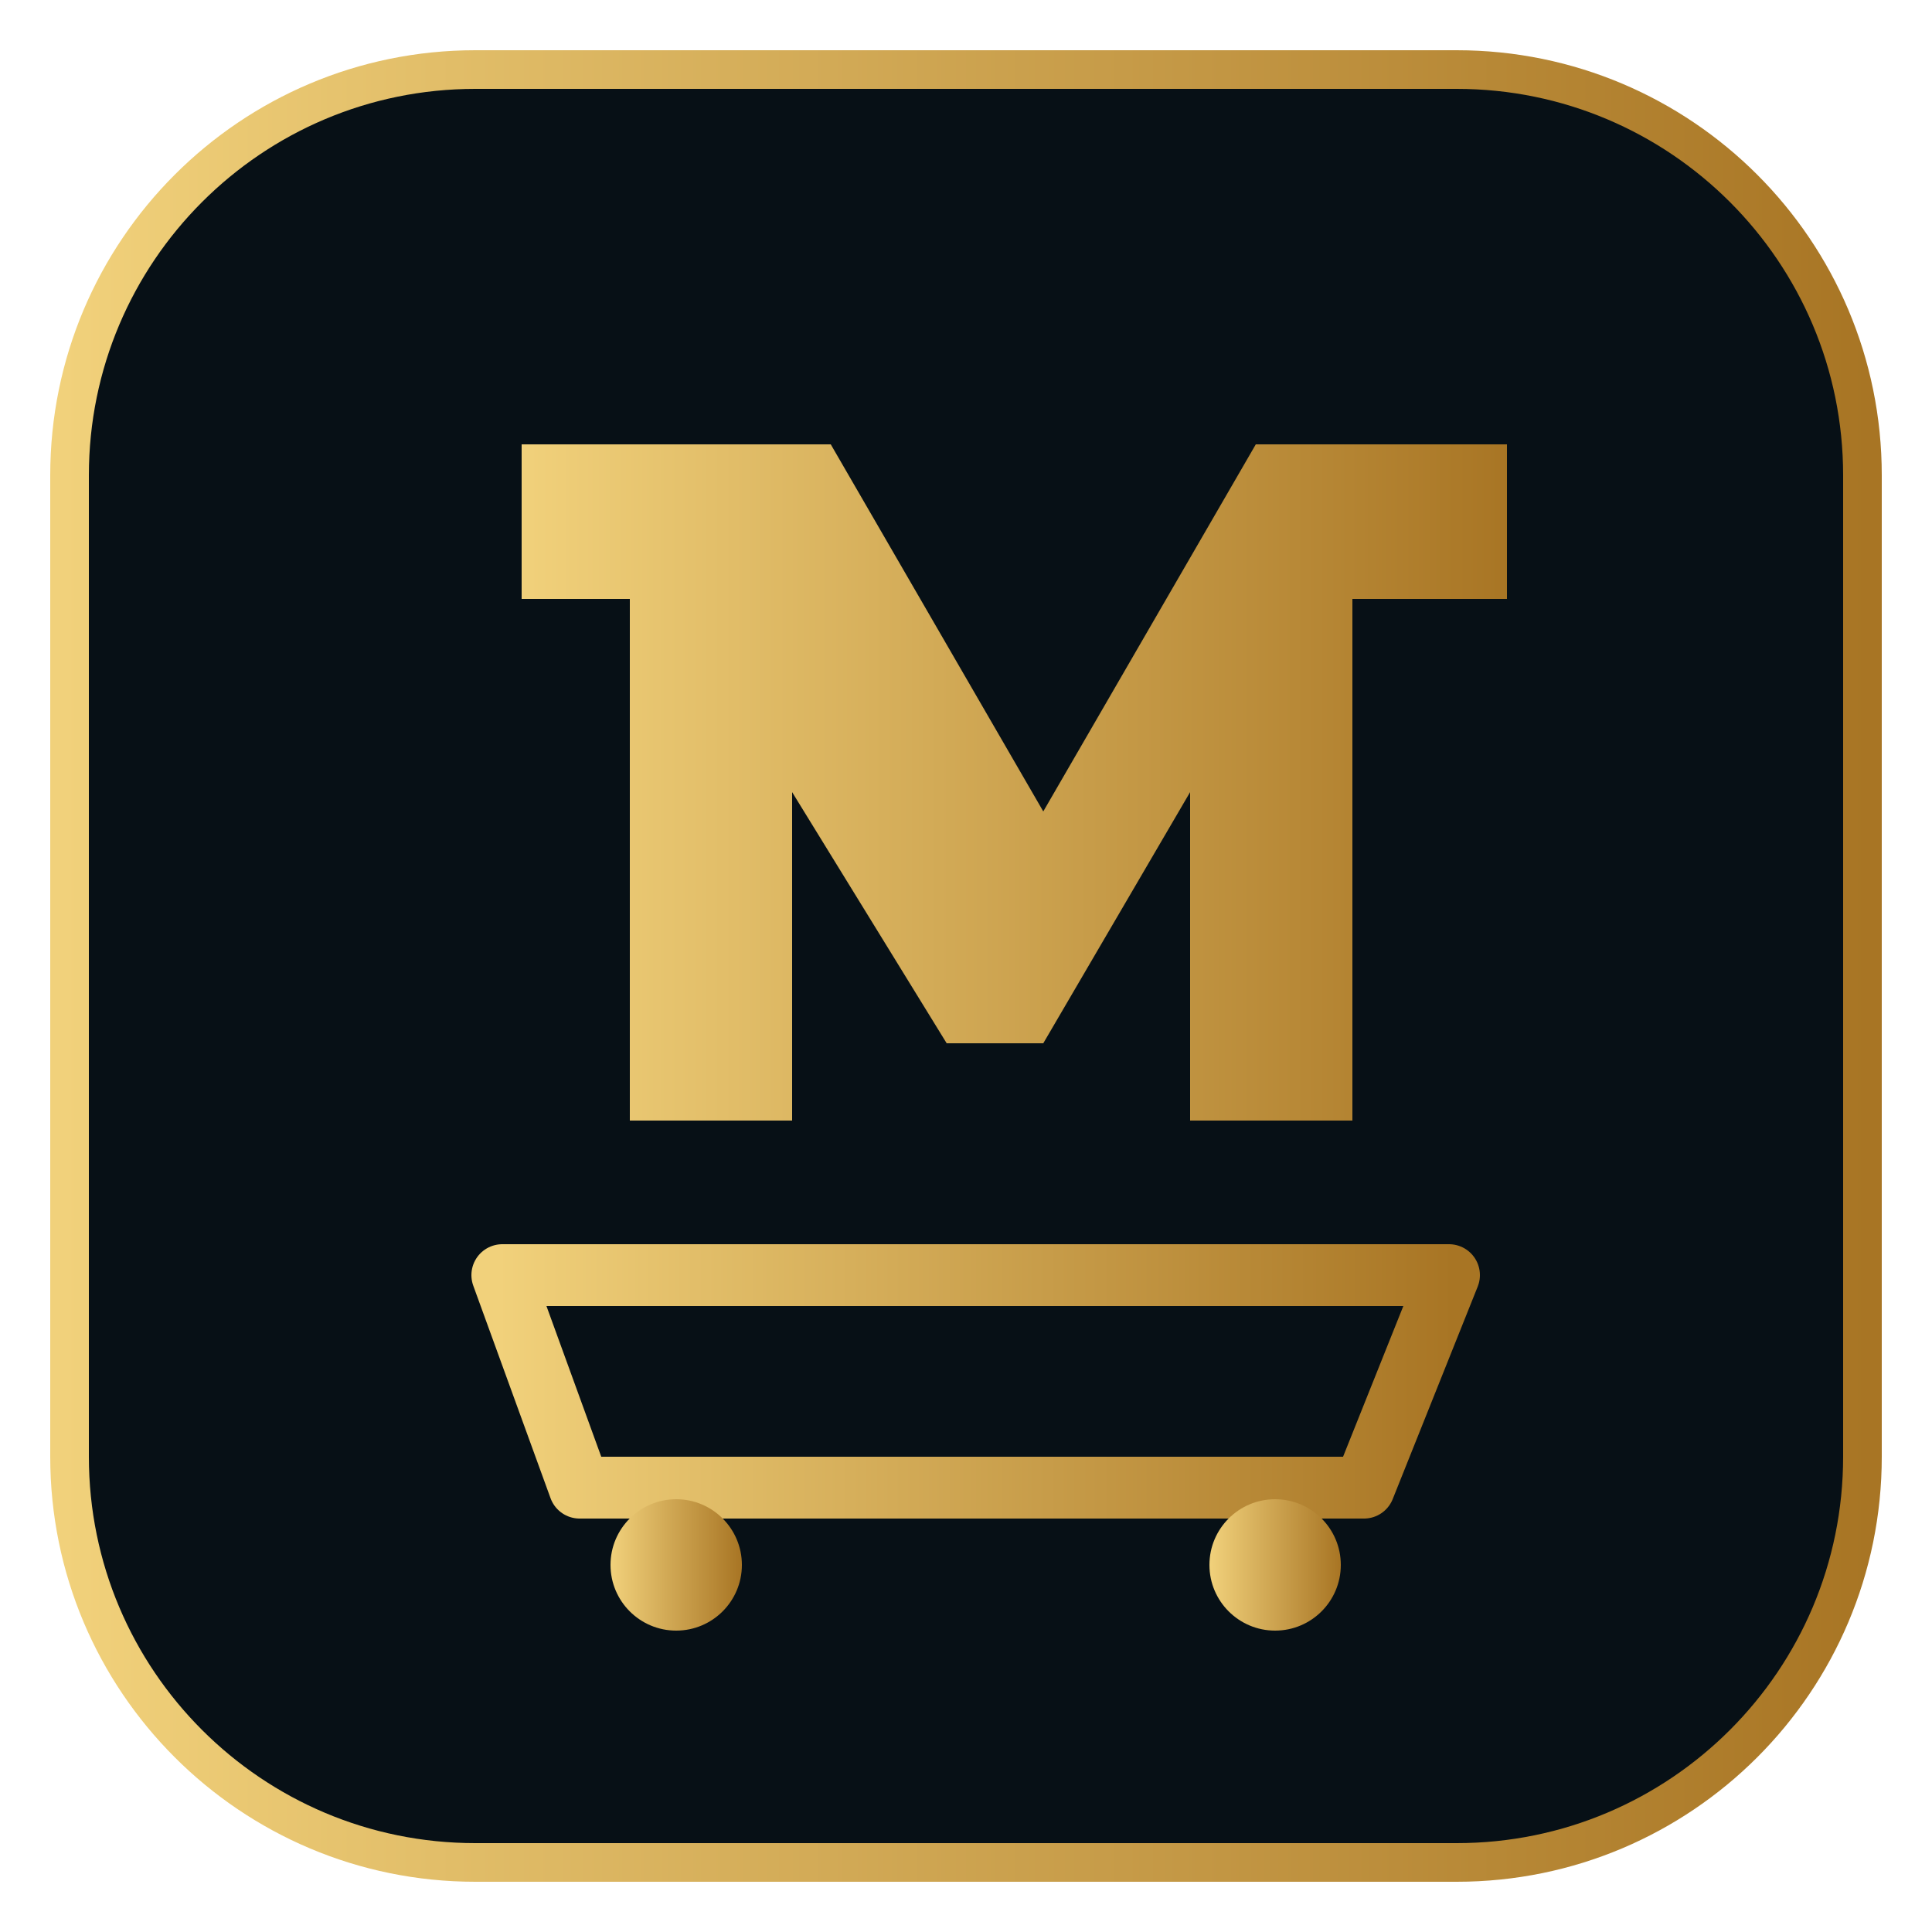
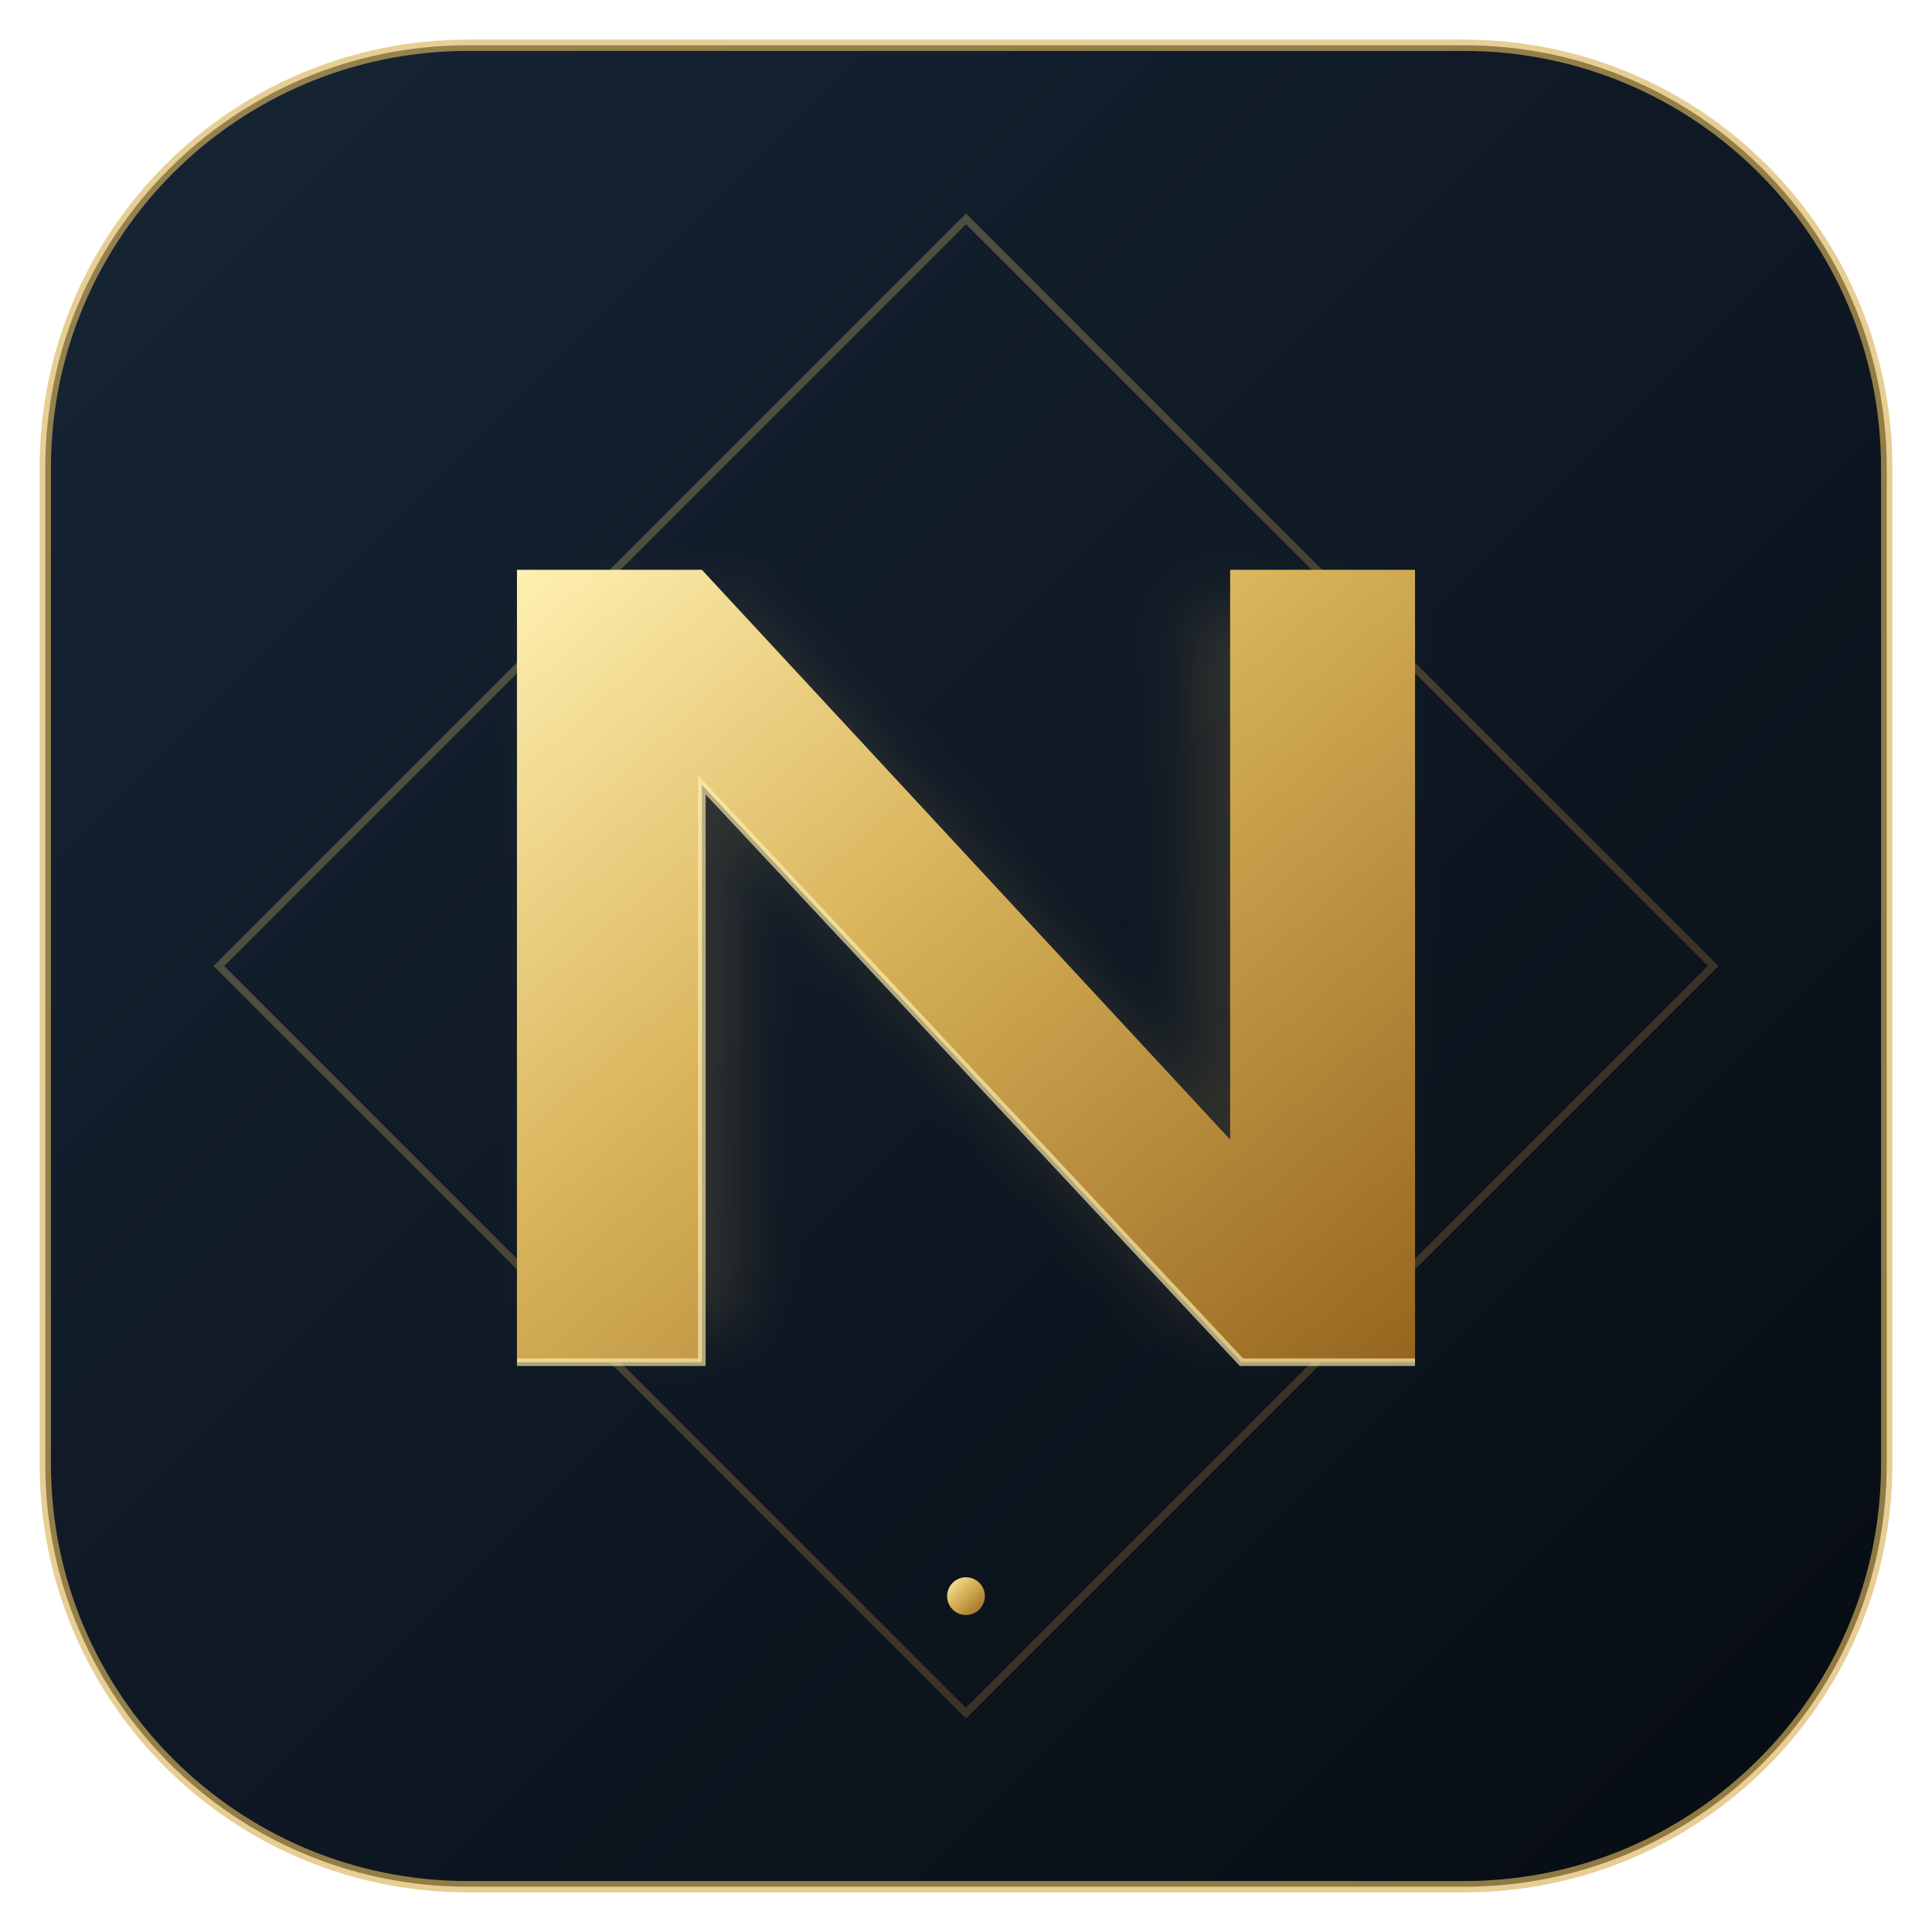
- <svg xmlns="http://www.w3.org/2000/svg" viewBox="0 0 500 500">
+ <svg xmlns="http://www.w3.org/2000/svg" viewBox="0 0 512 512" role="img" aria-labelledby="title desc">
  <defs>
-     <linearGradient id="g" x1="0" x2="1">
-       <stop stop-color="#f1d17b" />
-       <stop offset="1" stop-color="#a87524" />
+     <linearGradient id="gold" x1="0" y1="0" x2="1" y2="1">
+       <stop offset="0" stop-color="#fff0b1" />
+       <stop offset=".42" stop-color="#d9b45b" />
+       <stop offset="1" stop-color="#95651e" />
    </linearGradient>
+     <linearGradient id="bg" x1="0" y1="0" x2="1" y2="1">
+       <stop stop-color="#172535" />
+       <stop offset="1" stop-color="#070c13" />
+     </linearGradient>
+     <filter id="shadow" x="-30%" y="-30%" width="160%" height="160%">
+       <feGaussianBlur stdDeviation="8" />
+     </filter>
  </defs>
-   <rect x="18" y="18" width="464" height="464" rx="105" fill="#071016" stroke="url(#g)" stroke-width="10" />
-   <path d="M130 330h245l-22 55H150z" fill="none" stroke="url(#g)" stroke-width="16" stroke-linejoin="round" />
-   <circle cx="175" cy="405" r="17" fill="url(#g)" />
-   <circle cx="330" cy="405" r="17" fill="url(#g)" />
-   <path d="M135 115l80 0 55 95 55-95h65v40h-40v135h-42V205l-38 65h-25l-40-65v85h-42V155h-28z" fill="url(#g)" />
-   <path d="M105 330h270" stroke="url(#g)" stroke-width="8" />
+   <rect x="12" y="12" width="488" height="488" rx="112" fill="url(#bg)" stroke="#d9b45b" stroke-opacity=".65" stroke-width="3" />
+   <path d="M256 58 454 256 256 454 58 256Z" fill="none" stroke="url(#gold)" stroke-opacity=".28" stroke-width="2" />
+   <path d="M148 351V161h48l120 130V161h48v190h-45L196 218v133Z" fill="#d9b45b" opacity=".16" filter="url(#shadow)" />
+   <path d="M137 361V151h49l140 151V151h49v210h-46L186 208v153Z" fill="url(#gold)" />
+   <path d="M137 361 186 361 186 208 329 361 375 361" fill="none" stroke="#fff0b1" stroke-opacity=".65" stroke-width="2" />
+   <circle cx="256" cy="423" r="5" fill="url(#gold)" />
</svg>
